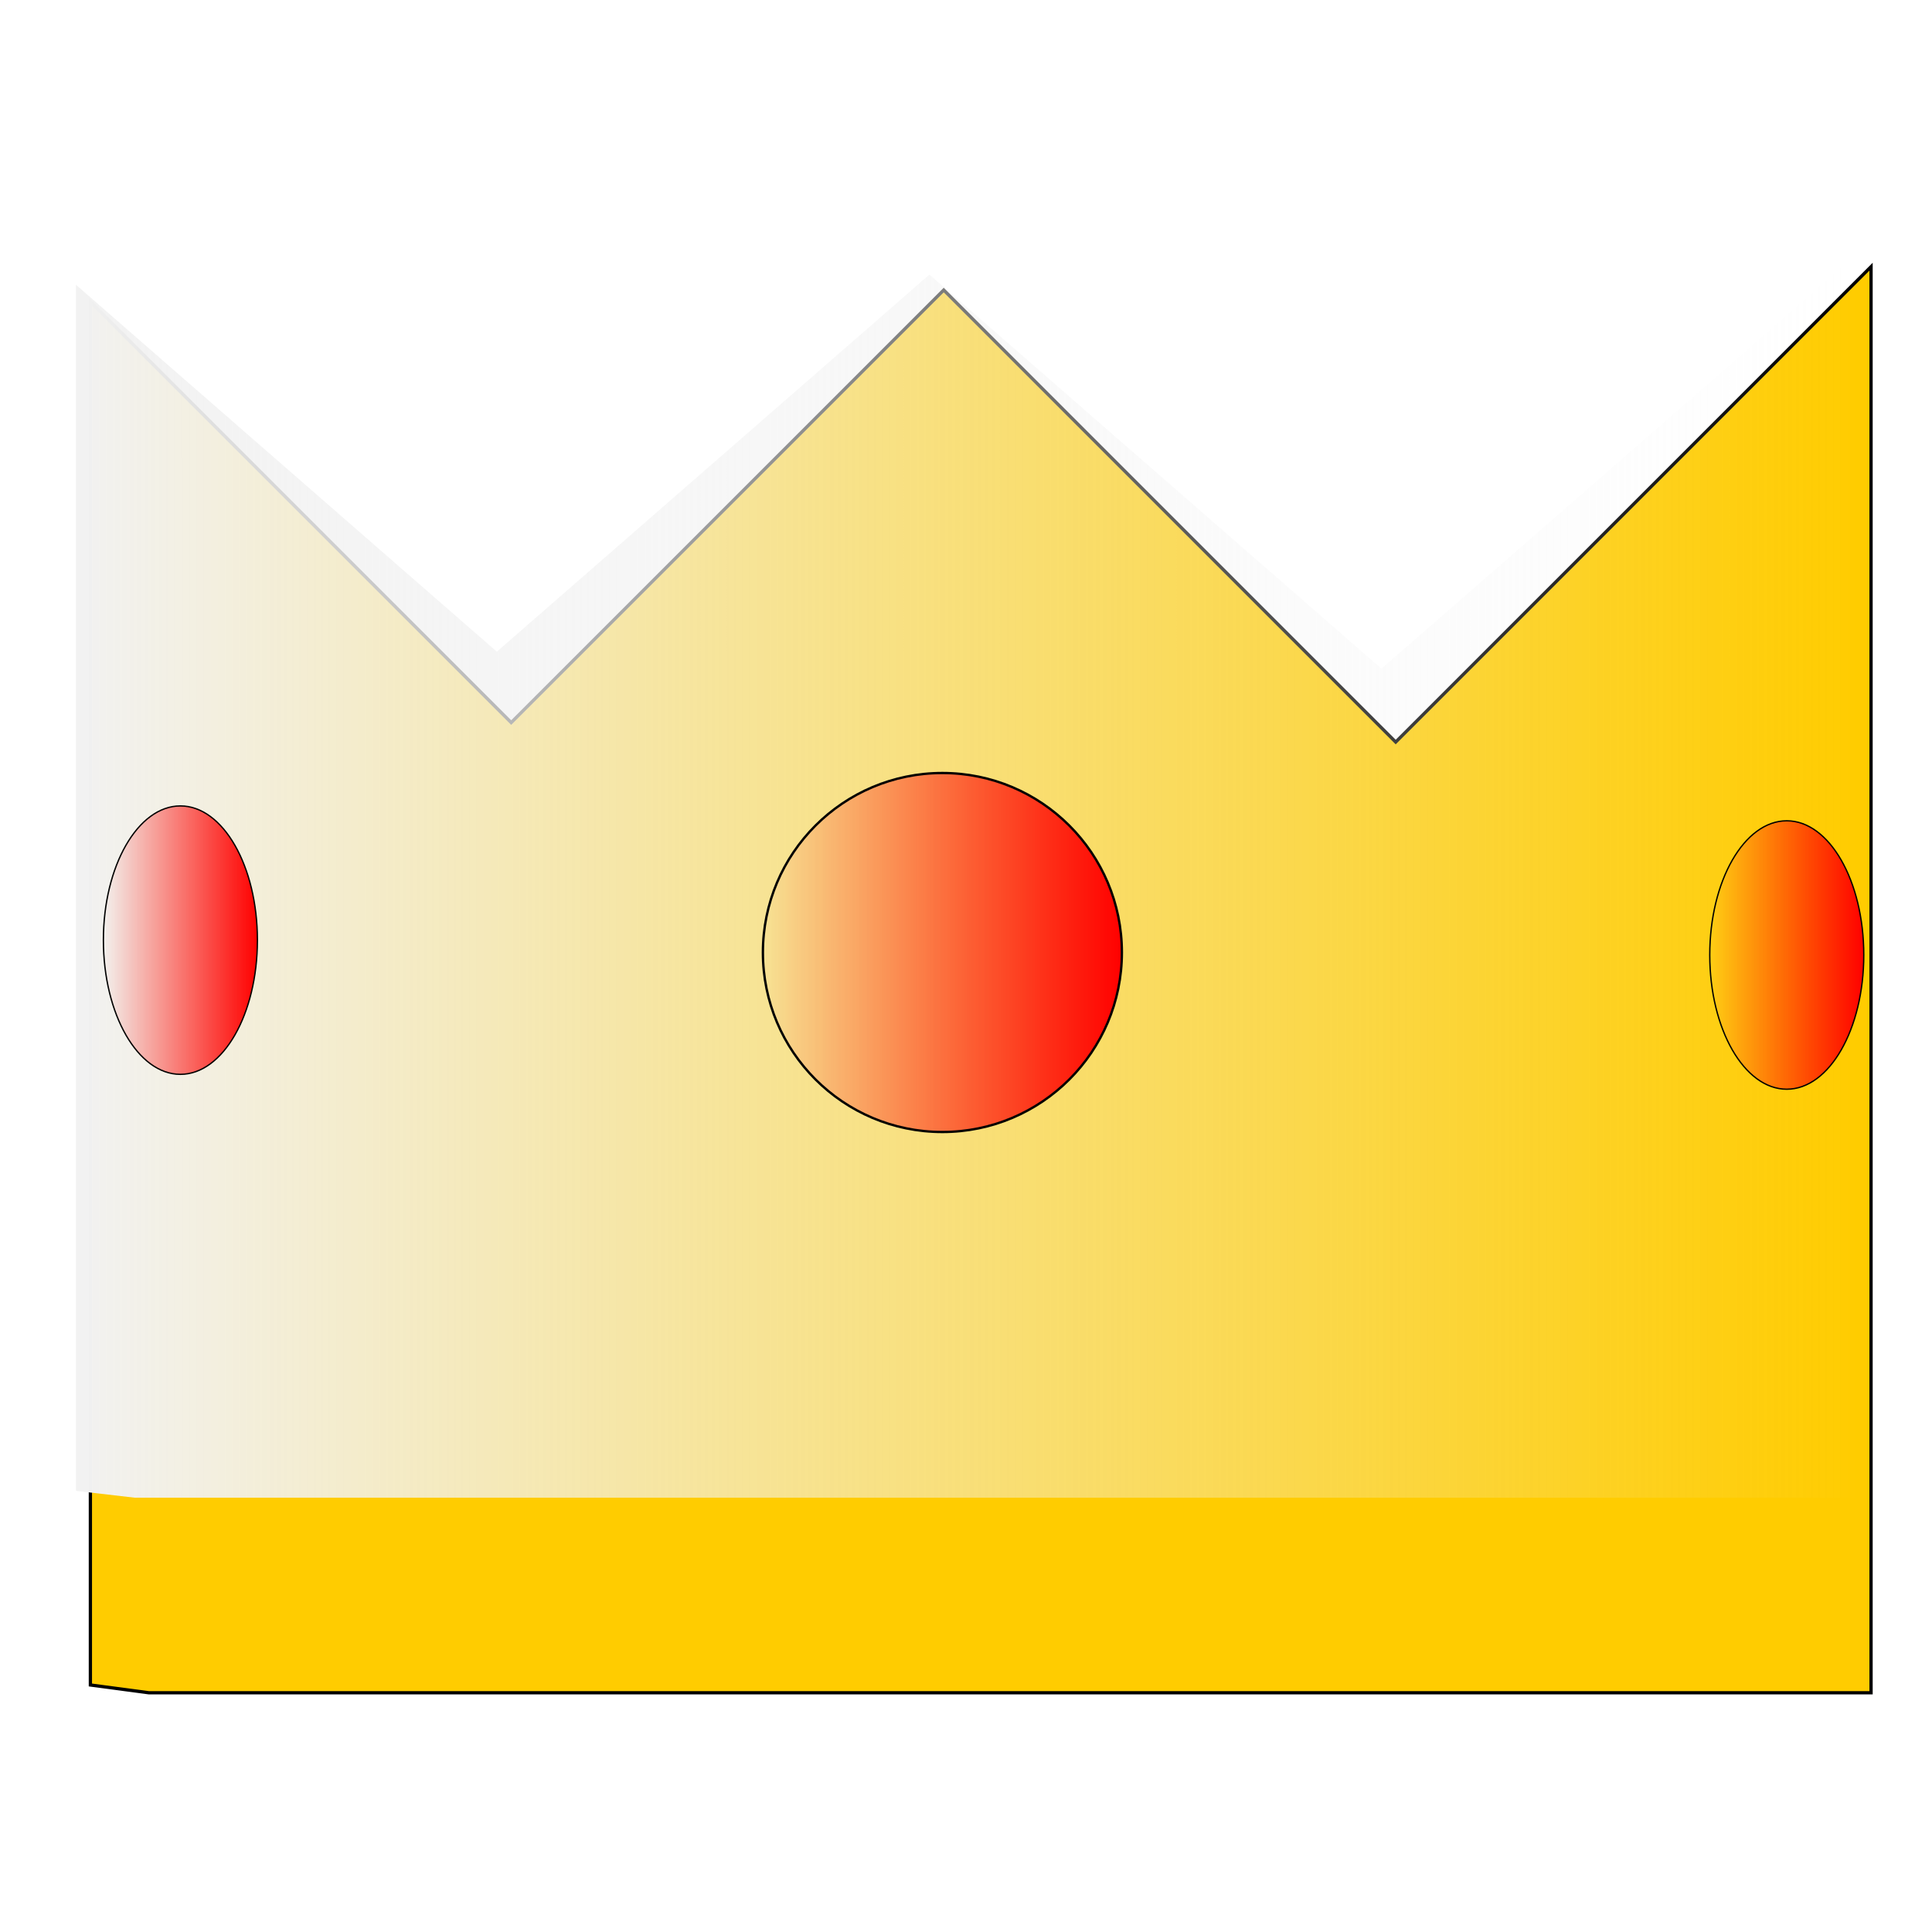
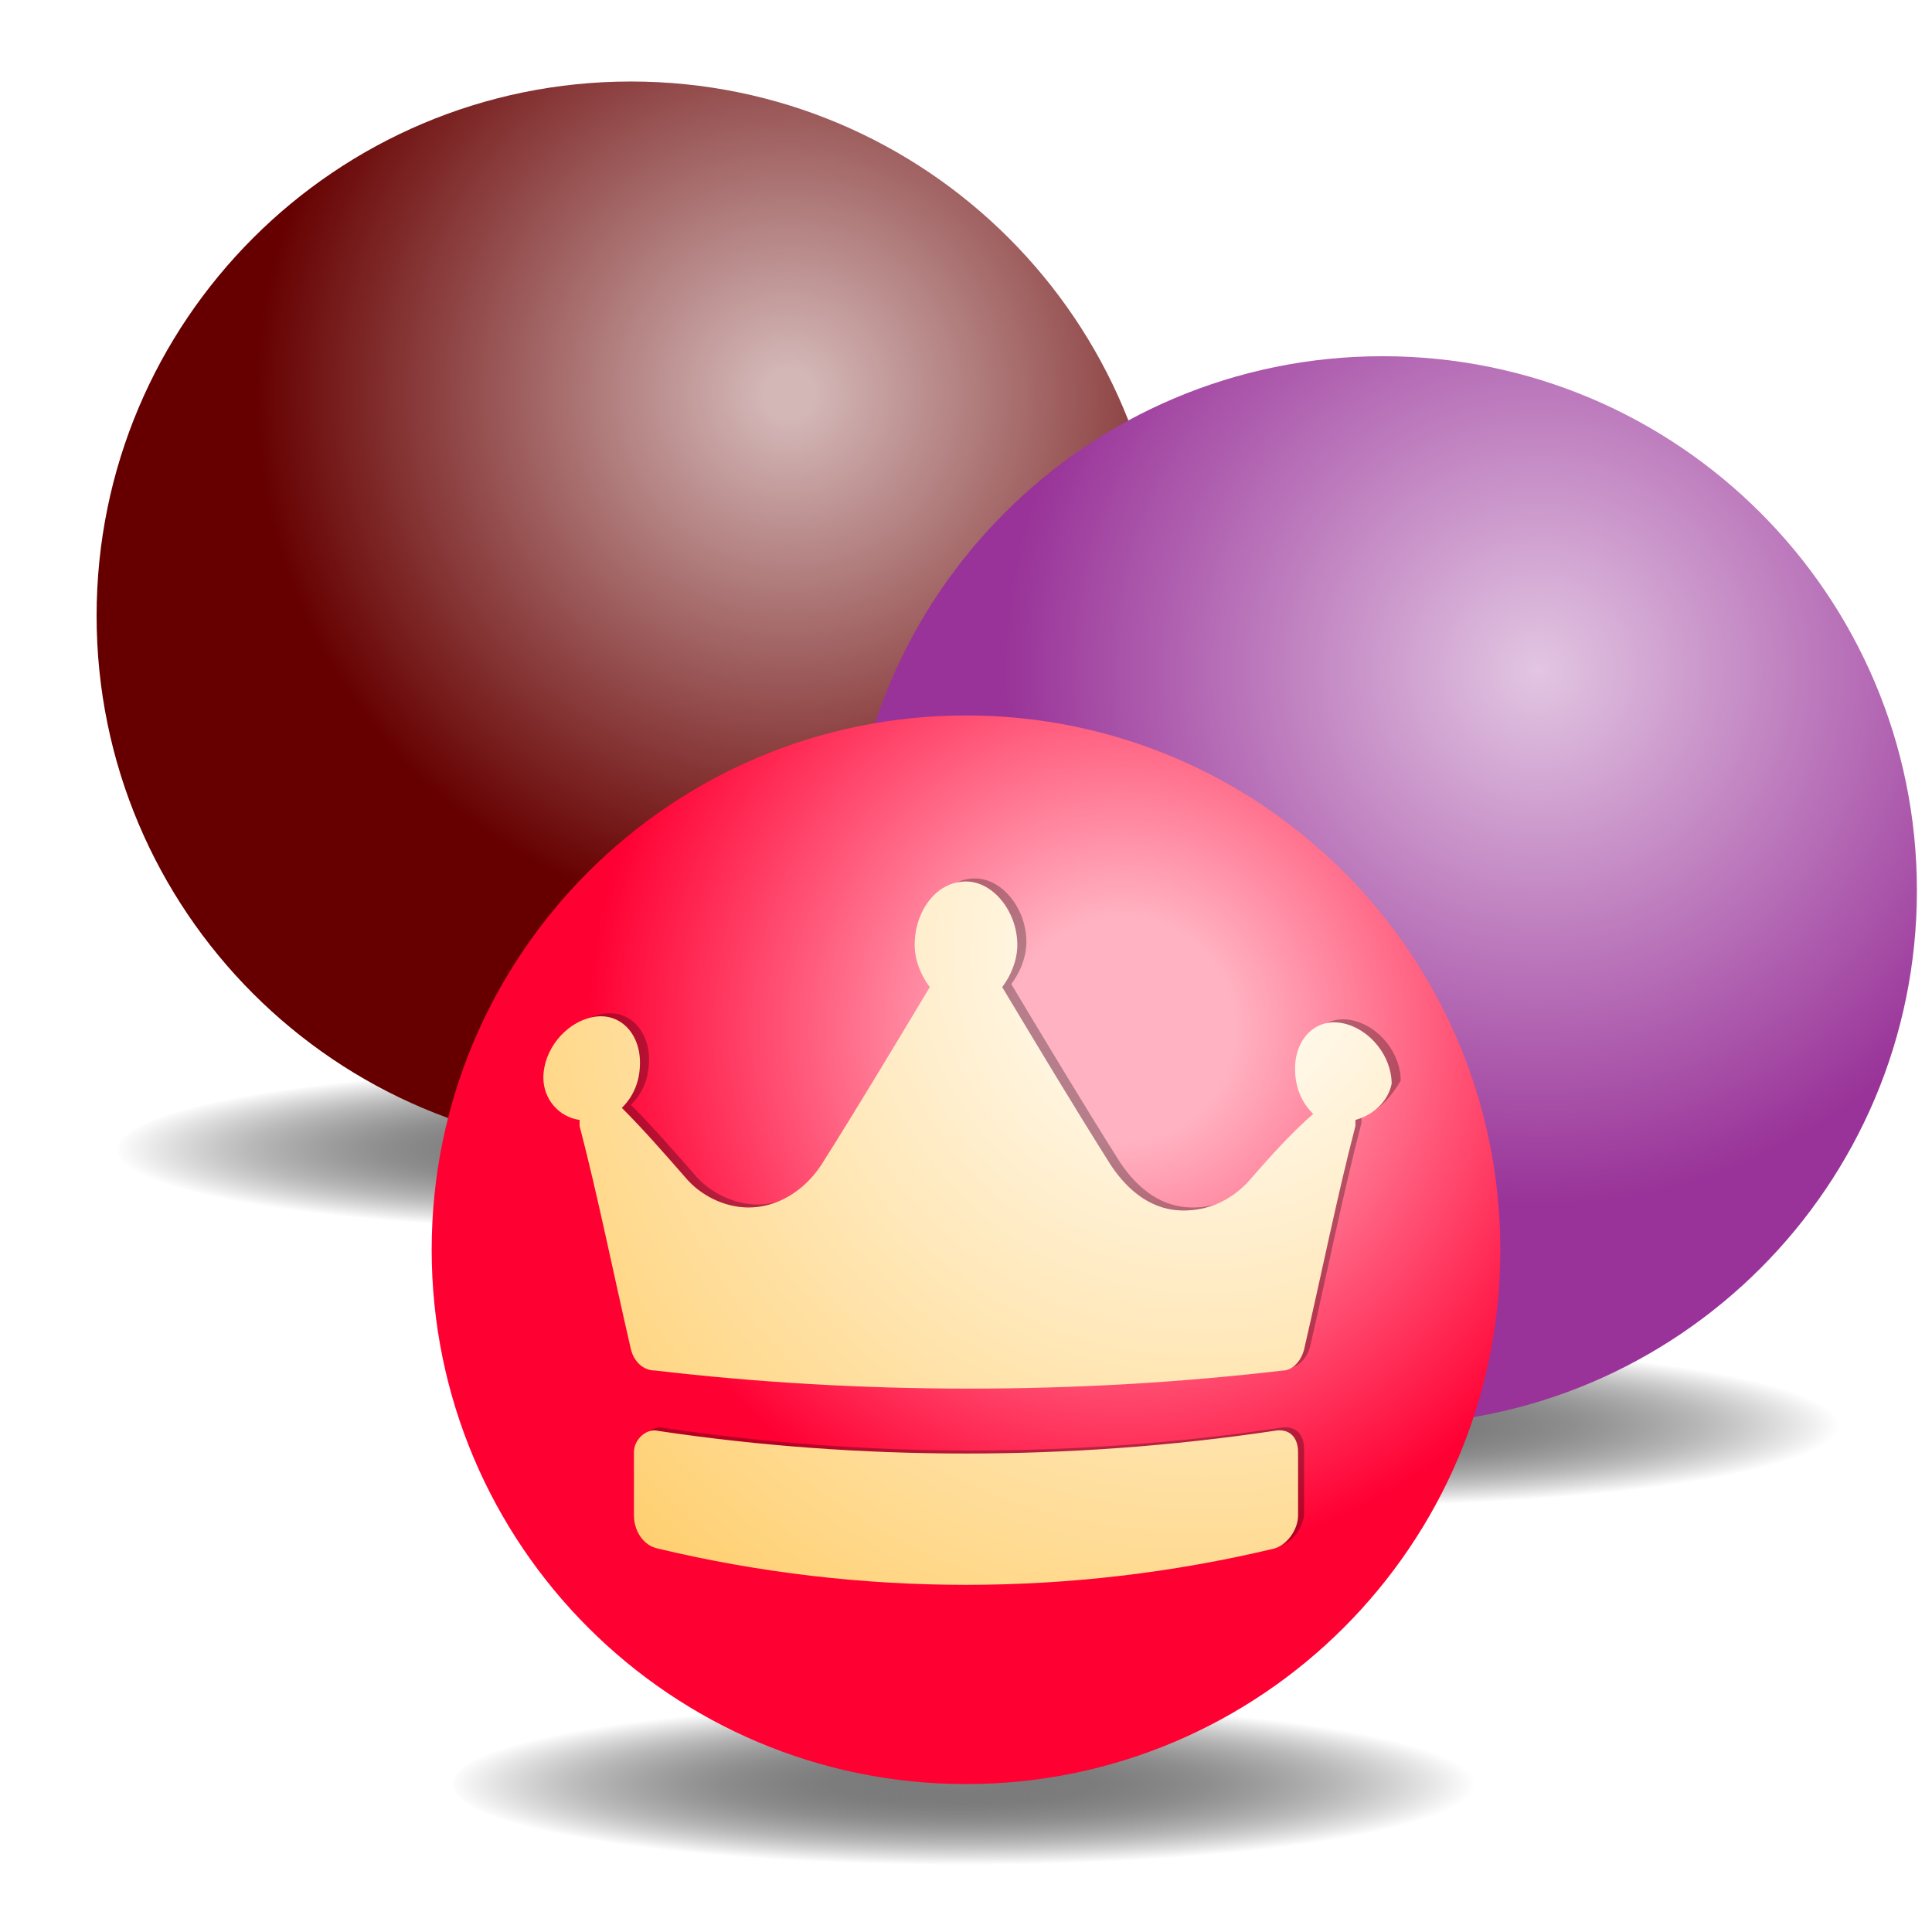
- <svg xmlns="http://www.w3.org/2000/svg" xmlns:xlink="http://www.w3.org/1999/xlink" width="64" height="64" id="svg5875" version="1.1" viewBox="0 0 64 64">
-   <defs id="defs5877">
-     <linearGradient xlink:href="#linearGradient5689" id="linearGradient5695-7-6-26" x1="553.686" y1="946.648" x2="680.6" y2="946.648" gradientUnits="userSpaceOnUse" gradientTransform="matrix(0.04047027,0,0,0.07052983,-30.9519,-35.62363)" />
-     <linearGradient id="linearGradient5689">
-       <stop style="stop-color:#ff0000;stop-opacity:1;" offset="0" id="stop5691" />
-       <stop style="stop-color:#ff0000;stop-opacity:0;" offset="1" id="stop5693" />
-     </linearGradient>
-     <linearGradient xlink:href="#linearGradient5689" id="linearGradient5695-7-6" x1="553.686" y1="946.648" x2="680.6" y2="946.648" gradientUnits="userSpaceOnUse" gradientTransform="matrix(0.04047027,0,0,0.07052983,-84.16511,-35.13092)" />
-     <linearGradient xlink:href="#linearGradient5689" id="linearGradient5695" x1="553.686" y1="946.648" x2="680.6" y2="946.648" gradientUnits="userSpaceOnUse" gradientTransform="matrix(0.09430918,0,0,0.09430918,-89.42037,-57.72497)" />
-     <linearGradient xlink:href="#linearGradient5655" id="linearGradient5661" x1="117.257" y1="369.505" x2="562.743" y2="369.505" gradientUnits="userSpaceOnUse" gradientTransform="matrix(0.1326751,0,0,0.1156677,-13.09549,-13.75686)" />
-     <linearGradient id="linearGradient5655">
-       <stop style="stop-color:#f2f2f2;stop-opacity:1;" offset="0" id="stop5657" />
-       <stop style="stop-color:#f2f2f2;stop-opacity:0;" offset="1" id="stop5659" />
-     </linearGradient>
-     <pattern xlink:href="#Strips1_1" id="pattern5663" patternTransform="matrix(1.326751,0,0,1.156677,-13.09549,-13.75686)" />
-     <pattern id="Strips1_1" patternTransform="translate(0,0) scale(10,10)" height="1" width="2" patternUnits="userSpaceOnUse">
-       <rect id="rect4926" height="2" width="1" y="-0.5" x="0" style="fill:black;stroke:none" />
-     </pattern>
-   </defs>
-   <g id="layer1">
-     <path style="fill:#ffcc00;fill-opacity:1;fill-rule:evenodd;stroke:#000000;stroke-width:0.108;stroke-linecap:butt;stroke-linejoin:miter;stroke-miterlimit:4;stroke-dasharray:none;stroke-opacity:1" d="m 4.93,56.075 57.051,0 0,-47.241 L 46.234,24.581 31.262,9.608 16.934,23.936 2.994,9.996 l 0,45.821 z" id="path4136" />
-     <path style="opacity:1;fill:url(#linearGradient5661);fill-opacity:1;fill-rule:evenodd;stroke:url(#pattern5663);stroke-width:0.101;stroke-linecap:butt;stroke-linejoin:miter;stroke-miterlimit:4;stroke-dasharray:none;stroke-opacity:0" d="m 4.452,49.612 57.06,0 0,-41.192 L 45.763,22.151 30.788,9.096 16.458,21.588 2.516,9.433 l 0,39.954 z" id="path4136-3" />
-     <circle style="opacity:1;fill:url(#linearGradient5695);fill-opacity:1;stroke:#000000;stroke-width:0.078;stroke-linejoin:miter;stroke-miterlimit:4;stroke-dasharray:none;stroke-dashoffset:0;stroke-opacity:1" id="path4164-6" cx="-31.218" cy="31.553" r="5.946" transform="scale(-1,1)" />
-     <ellipse style="opacity:1;fill:url(#linearGradient5695-7-6);fill-opacity:1;stroke:#000000;stroke-width:0.044;stroke-linejoin:miter;stroke-miterlimit:4;stroke-dasharray:none;stroke-dashoffset:0;stroke-opacity:1" id="path4164-6-5-1" cx="-59.189" cy="31.636" transform="scale(-1,1)" rx="2.551" ry="4.446" />
-     <ellipse style="opacity:1;fill:url(#linearGradient5695-7-6-26);fill-opacity:1;stroke:#000000;stroke-width:0.044;stroke-linejoin:miter;stroke-miterlimit:4;stroke-dasharray:none;stroke-dashoffset:0;stroke-opacity:1" id="path4164-6-5-1-7" cx="-5.976" cy="31.143" transform="scale(-1,1)" rx="2.551" ry="4.446" />
+ <svg xmlns="http://www.w3.org/2000/svg" version="1.1" id="svg5875" x="0px" y="0px" viewBox="0 0 64 64" style="enable-background:new 0 0 64 64;" xml:space="preserve">
+   <style type="text/css">
+ 	.st0{fill:url(#SVGID_1_);}
+ 	.st1{fill:url(#SVGID_2_);}
+ 	.st2{fill:url(#SVGID_3_);}
+ 	.st3{fill:url(#SVGID_4_);}
+ 	.st4{fill:url(#SVGID_5_);}
+ 	.st5{fill:url(#SVGID_6_);}
+ 	.st6{opacity:0.29;}
+ 	.st7{fill:url(#SVGID_7_);}
+ </style>
+   <g>
+     <radialGradient id="SVGID_1_" cx="28.296" cy="73.53" r="14.739" gradientTransform="matrix(1.1538 0 0 0.1816 -0.7941 45.7499)" gradientUnits="userSpaceOnUse">
+       <stop offset="0" style="stop-color:#000000;stop-opacity:0.5" />
+       <stop offset="8.904086e-002" style="stop-color:#0D0D0D;stop-opacity:0.544" />
+       <stop offset="0.253" style="stop-color:#2E2E2E;stop-opacity:0.626" />
+       <stop offset="0.473" style="stop-color:#656565;stop-opacity:0.737" />
+       <stop offset="0.738" style="stop-color:#AFAFAF;stop-opacity:0.869" />
+       <stop offset="1" style="stop-color:#FFFFFF" />
+     </radialGradient>
+     <ellipse class="st0" cx="32" cy="59.1" rx="17" ry="2.7" />
  </g>
+   <g>
+     <radialGradient id="SVGID_2_" cx="38.755" cy="8.058" r="14.739" gradientTransform="matrix(1.1538 0 0 0.1816 -0.7941 45.7499)" gradientUnits="userSpaceOnUse">
+       <stop offset="0" style="stop-color:#000000;stop-opacity:0.5" />
+       <stop offset="8.904086e-002" style="stop-color:#0D0D0D;stop-opacity:0.544" />
+       <stop offset="0.253" style="stop-color:#2E2E2E;stop-opacity:0.626" />
+       <stop offset="0.473" style="stop-color:#656565;stop-opacity:0.737" />
+       <stop offset="0.738" style="stop-color:#AFAFAF;stop-opacity:0.869" />
+       <stop offset="1" style="stop-color:#FFFFFF" />
+     </radialGradient>
+     <ellipse class="st1" cx="44.1" cy="47.2" rx="17" ry="2.7" />
+   </g>
+   <g>
+     <radialGradient id="SVGID_3_" cx="18.716" cy="-42.305" r="14.739" gradientTransform="matrix(1.1538 0 0 0.1816 -0.7941 45.7499)" gradientUnits="userSpaceOnUse">
+       <stop offset="0" style="stop-color:#000000;stop-opacity:0.5" />
+       <stop offset="8.904086e-002" style="stop-color:#0D0D0D;stop-opacity:0.544" />
+       <stop offset="0.253" style="stop-color:#2E2E2E;stop-opacity:0.626" />
+       <stop offset="0.473" style="stop-color:#656565;stop-opacity:0.737" />
+       <stop offset="0.738" style="stop-color:#AFAFAF;stop-opacity:0.869" />
+       <stop offset="1" style="stop-color:#FFFFFF" />
+     </radialGradient>
+     <ellipse class="st2" cx="20.9" cy="38.1" rx="17" ry="2.7" />
+   </g>
+   <radialGradient id="SVGID_4_" cx="26.131" cy="13.064" r="17.684" gradientUnits="userSpaceOnUse">
+     <stop offset="4.838710e-002" style="stop-color:#D3B6B6" />
+     <stop offset="1" style="stop-color:#660000" />
+   </radialGradient>
+   <circle class="st3" cx="20.9" cy="20.4" r="17.7" />
+   <radialGradient id="SVGID_5_" cx="50.96" cy="22.211" r="17.684" gradientUnits="userSpaceOnUse">
+     <stop offset="0" style="stop-color:#E2C6E2" />
+     <stop offset="1" style="stop-color:#993399" />
+   </radialGradient>
+   <circle class="st4" cx="45.8" cy="29.5" r="17.7" />
+   <radialGradient id="SVGID_6_" cx="37.183" cy="34.102" r="17.684" gradientUnits="userSpaceOnUse">
+     <stop offset="0.21" style="stop-color:#FFB2C2" />
+     <stop offset="1" style="stop-color:#FF0033" />
+   </radialGradient>
+   <circle class="st5" cx="32" cy="41.4" r="17.7" />
+   <path class="st6" d="M45.1,37c0,0.1,0,0.2,0,0.2c-0.6,2.3-1.1,4.8-1.7,7.4c-0.1,0.4-0.4,0.7-0.7,0.7c-3.4,0.4-6.9,0.6-10.4,0.6  c0,0,0,0,0,0c-3.5,0-7-0.2-10.4-0.6c-0.4,0-0.7-0.3-0.8-0.7c-0.6-2.6-1.1-5.1-1.7-7.4c0-0.1,0-0.2,0-0.2c-0.7-0.1-1.1-0.7-1.1-1.4  c0-0.9,0.7-1.8,1.6-2c0.9-0.2,1.6,0.5,1.6,1.5c0,0.6-0.2,1.1-0.6,1.5c0.7,0.7,1.4,1.5,2.1,2.3c0.5,0.6,1.3,1,2.1,1  c0.9,0,1.8-0.5,2.4-1.4c1.2-1.9,2.4-3.9,3.6-5.9c-0.3-0.4-0.5-0.9-0.5-1.4c0-1.1,0.7-2.1,1.7-2.1c0.9,0,1.7,1,1.7,2.1  c0,0.5-0.2,1-0.5,1.4c0,0,0,0,0,0c1.2,2,2.4,4,3.6,5.9c0.6,0.9,1.4,1.5,2.4,1.5c0.8,0,1.5-0.3,2.1-0.9c0.7-0.8,1.4-1.6,2.2-2.3  c-0.4-0.4-0.6-0.9-0.6-1.5c0-1,0.7-1.7,1.6-1.5c0.9,0.2,1.6,1.1,1.6,2C46.1,36.3,45.7,36.8,45.1,37z M43.2,48c0-0.5-0.3-0.8-0.8-0.7  c-6.7,1-13.7,1-20.4,0c-0.4-0.1-0.8,0.3-0.8,0.7c0,0.7,0,1.4,0,2.1c0,0.5,0.3,1,0.8,1.1c6.7,1.6,13.7,1.6,20.4,0  c0.4-0.1,0.8-0.6,0.8-1.1C43.2,49.4,43.2,48.7,43.2,48z" />
+   <radialGradient id="SVGID_7_" cx="39.775" cy="31.613" r="28.881" gradientUnits="userSpaceOnUse">
+     <stop offset="0" style="stop-color:#FFFFFF" />
+     <stop offset="1" style="stop-color:#FFCC66" />
+   </radialGradient>
+   <path class="st7" d="M44.9,37.1c0,0.1,0,0.2,0,0.2c-0.6,2.3-1.1,4.8-1.7,7.4c-0.1,0.4-0.4,0.7-0.7,0.7c-3.4,0.4-6.9,0.6-10.4,0.6  c0,0,0,0,0,0c-3.5,0-7-0.2-10.4-0.6c-0.4,0-0.7-0.3-0.8-0.7c-0.6-2.6-1.1-5.1-1.7-7.4c0-0.1,0-0.2,0-0.2C18.5,37,18,36.4,18,35.7  c0-0.9,0.7-1.8,1.6-2c0.9-0.2,1.6,0.5,1.6,1.5c0,0.6-0.2,1.1-0.6,1.5c0.7,0.7,1.4,1.5,2.1,2.3c0.5,0.6,1.3,1,2.1,1  c0.9,0,1.8-0.5,2.4-1.4c1.2-1.9,2.4-3.9,3.6-5.9c-0.3-0.4-0.5-0.9-0.5-1.4c0-1.1,0.7-2.1,1.7-2.1c0.9,0,1.7,1,1.7,2.1  c0,0.5-0.2,1-0.5,1.4c0,0,0,0,0,0c1.2,2,2.4,4,3.6,5.9c0.6,0.9,1.4,1.5,2.4,1.5c0.8,0,1.5-0.3,2.1-0.9c0.7-0.8,1.4-1.6,2.2-2.3  c-0.4-0.4-0.6-0.9-0.6-1.5c0-1,0.7-1.7,1.6-1.5c0.9,0.2,1.6,1.1,1.6,2C46,36.4,45.6,36.9,44.9,37.1z M43,48.1c0-0.5-0.3-0.8-0.8-0.7  c-6.7,1-13.7,1-20.4,0c-0.4-0.1-0.8,0.3-0.8,0.7c0,0.7,0,1.4,0,2.1c0,0.5,0.3,1,0.8,1.1c6.7,1.6,13.7,1.6,20.4,0  c0.4-0.1,0.8-0.6,0.8-1.1C43,49.5,43,48.8,43,48.1z" />
</svg>
